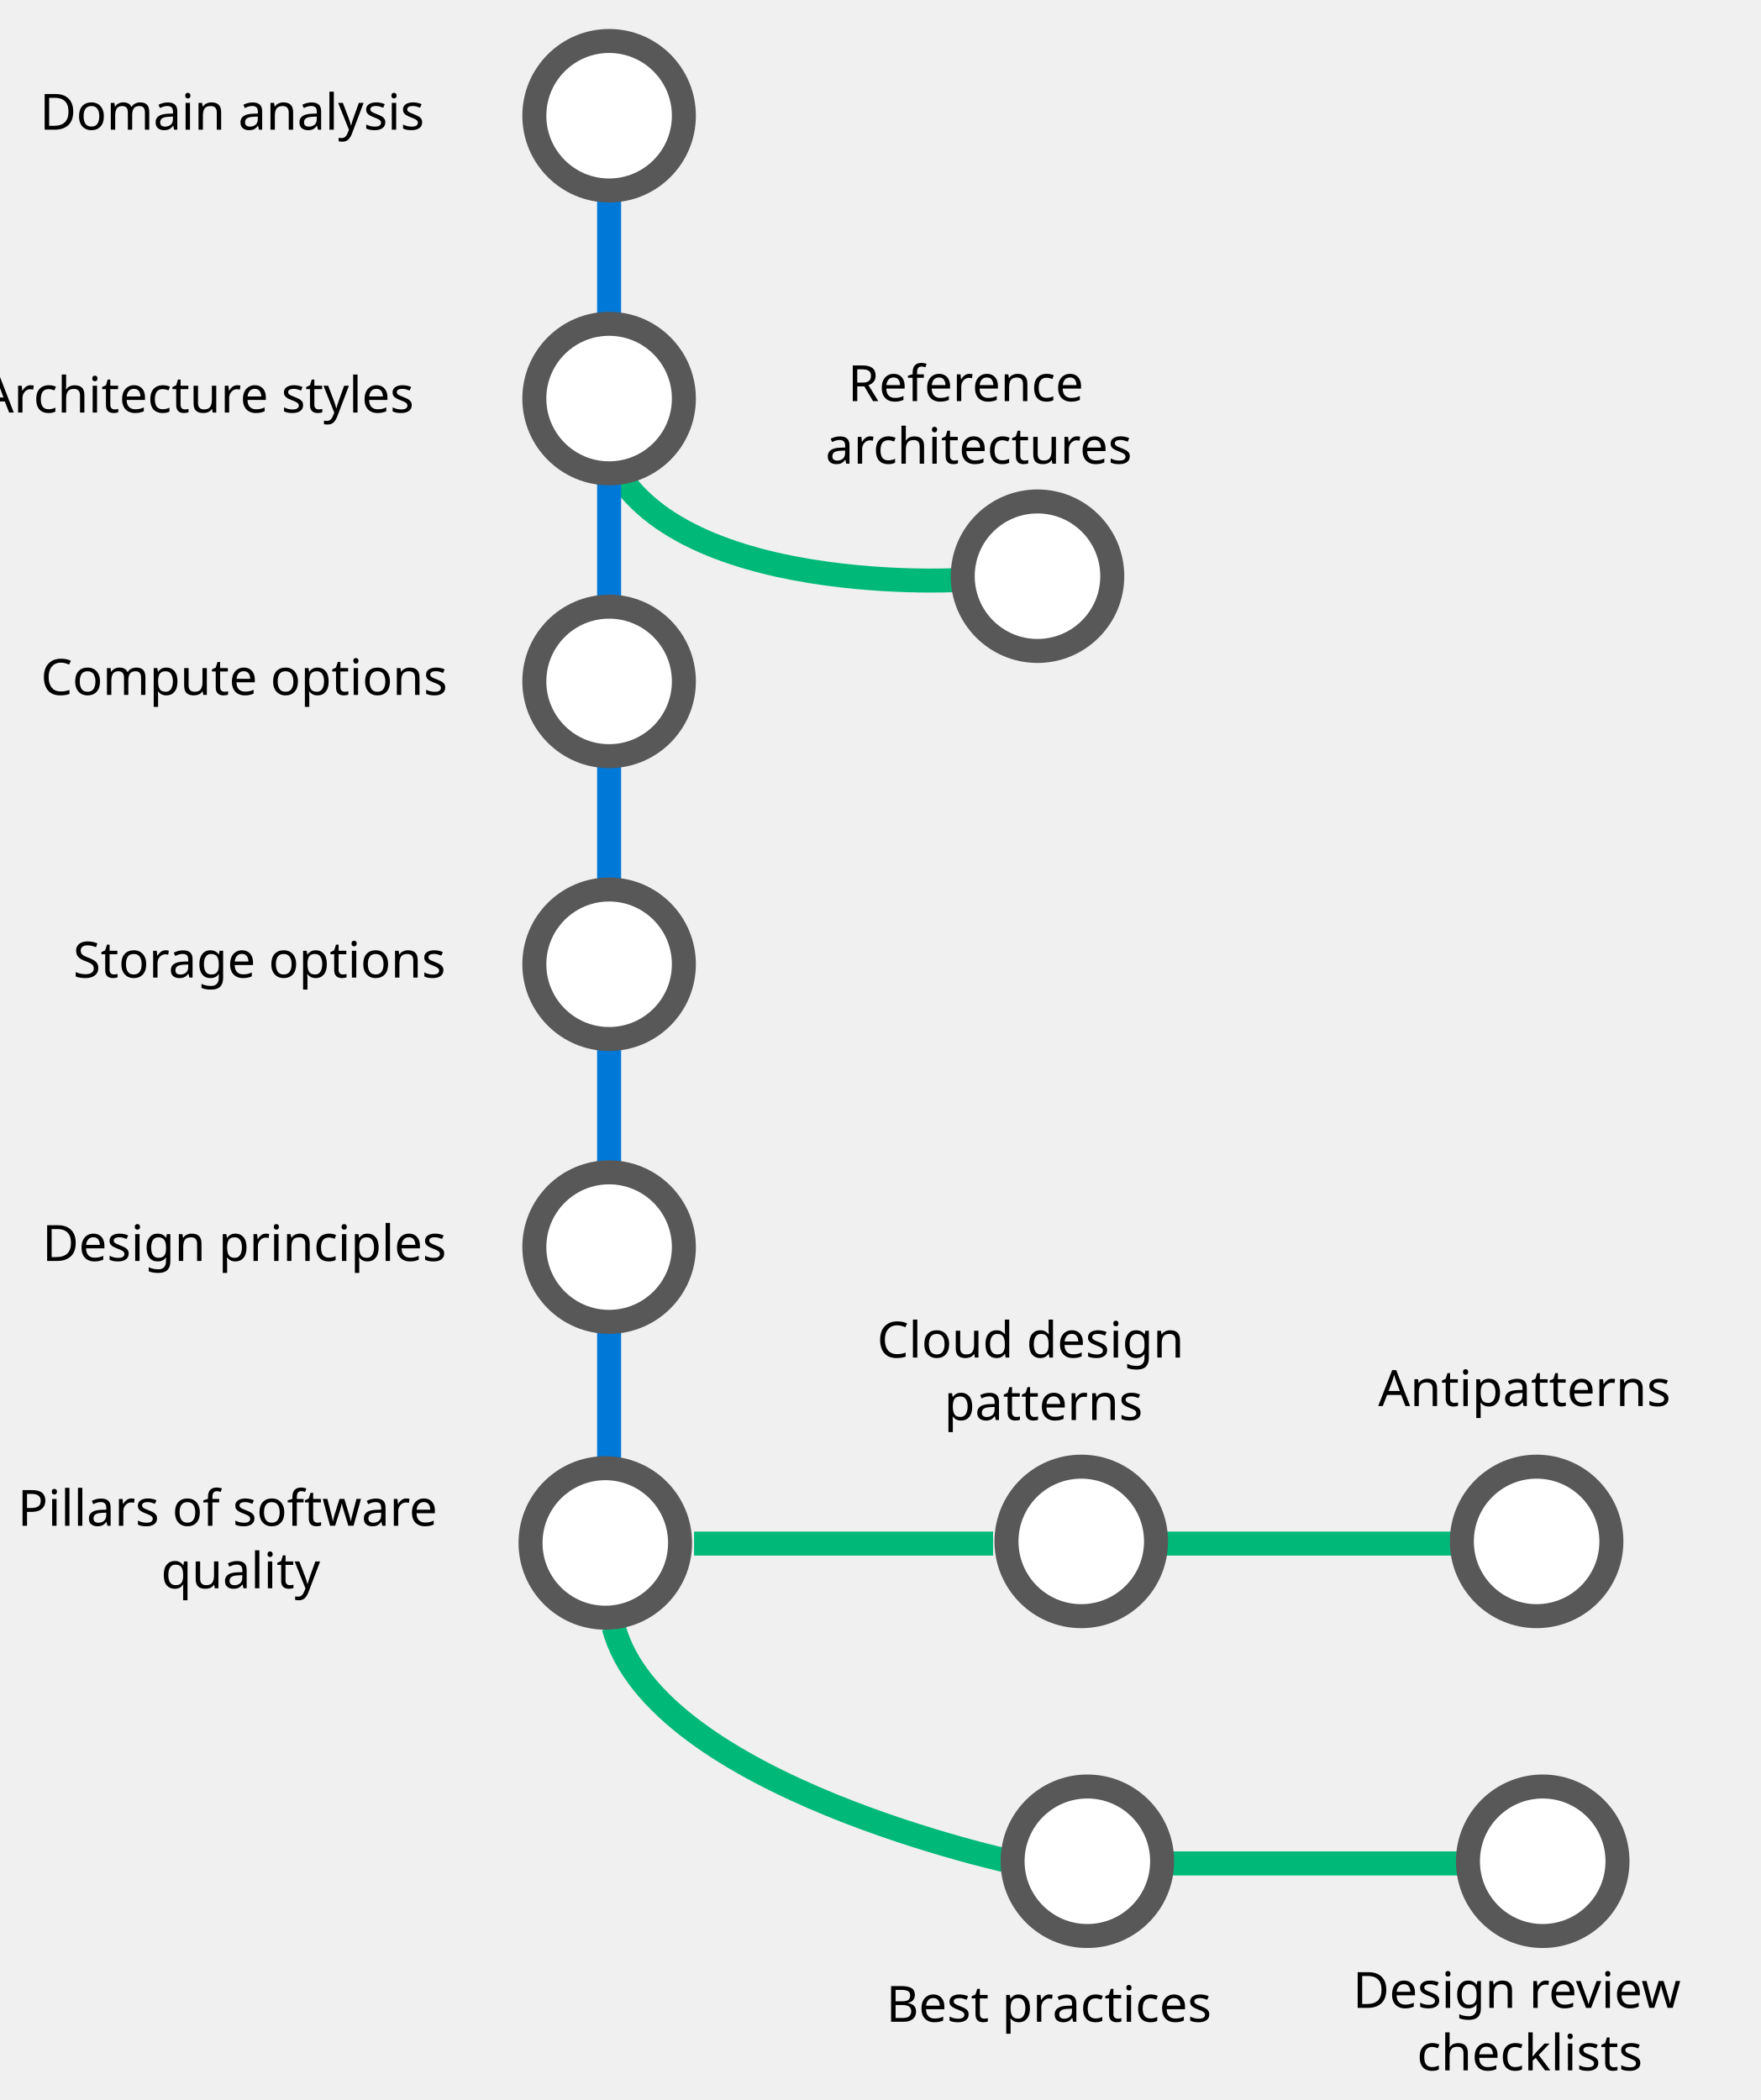
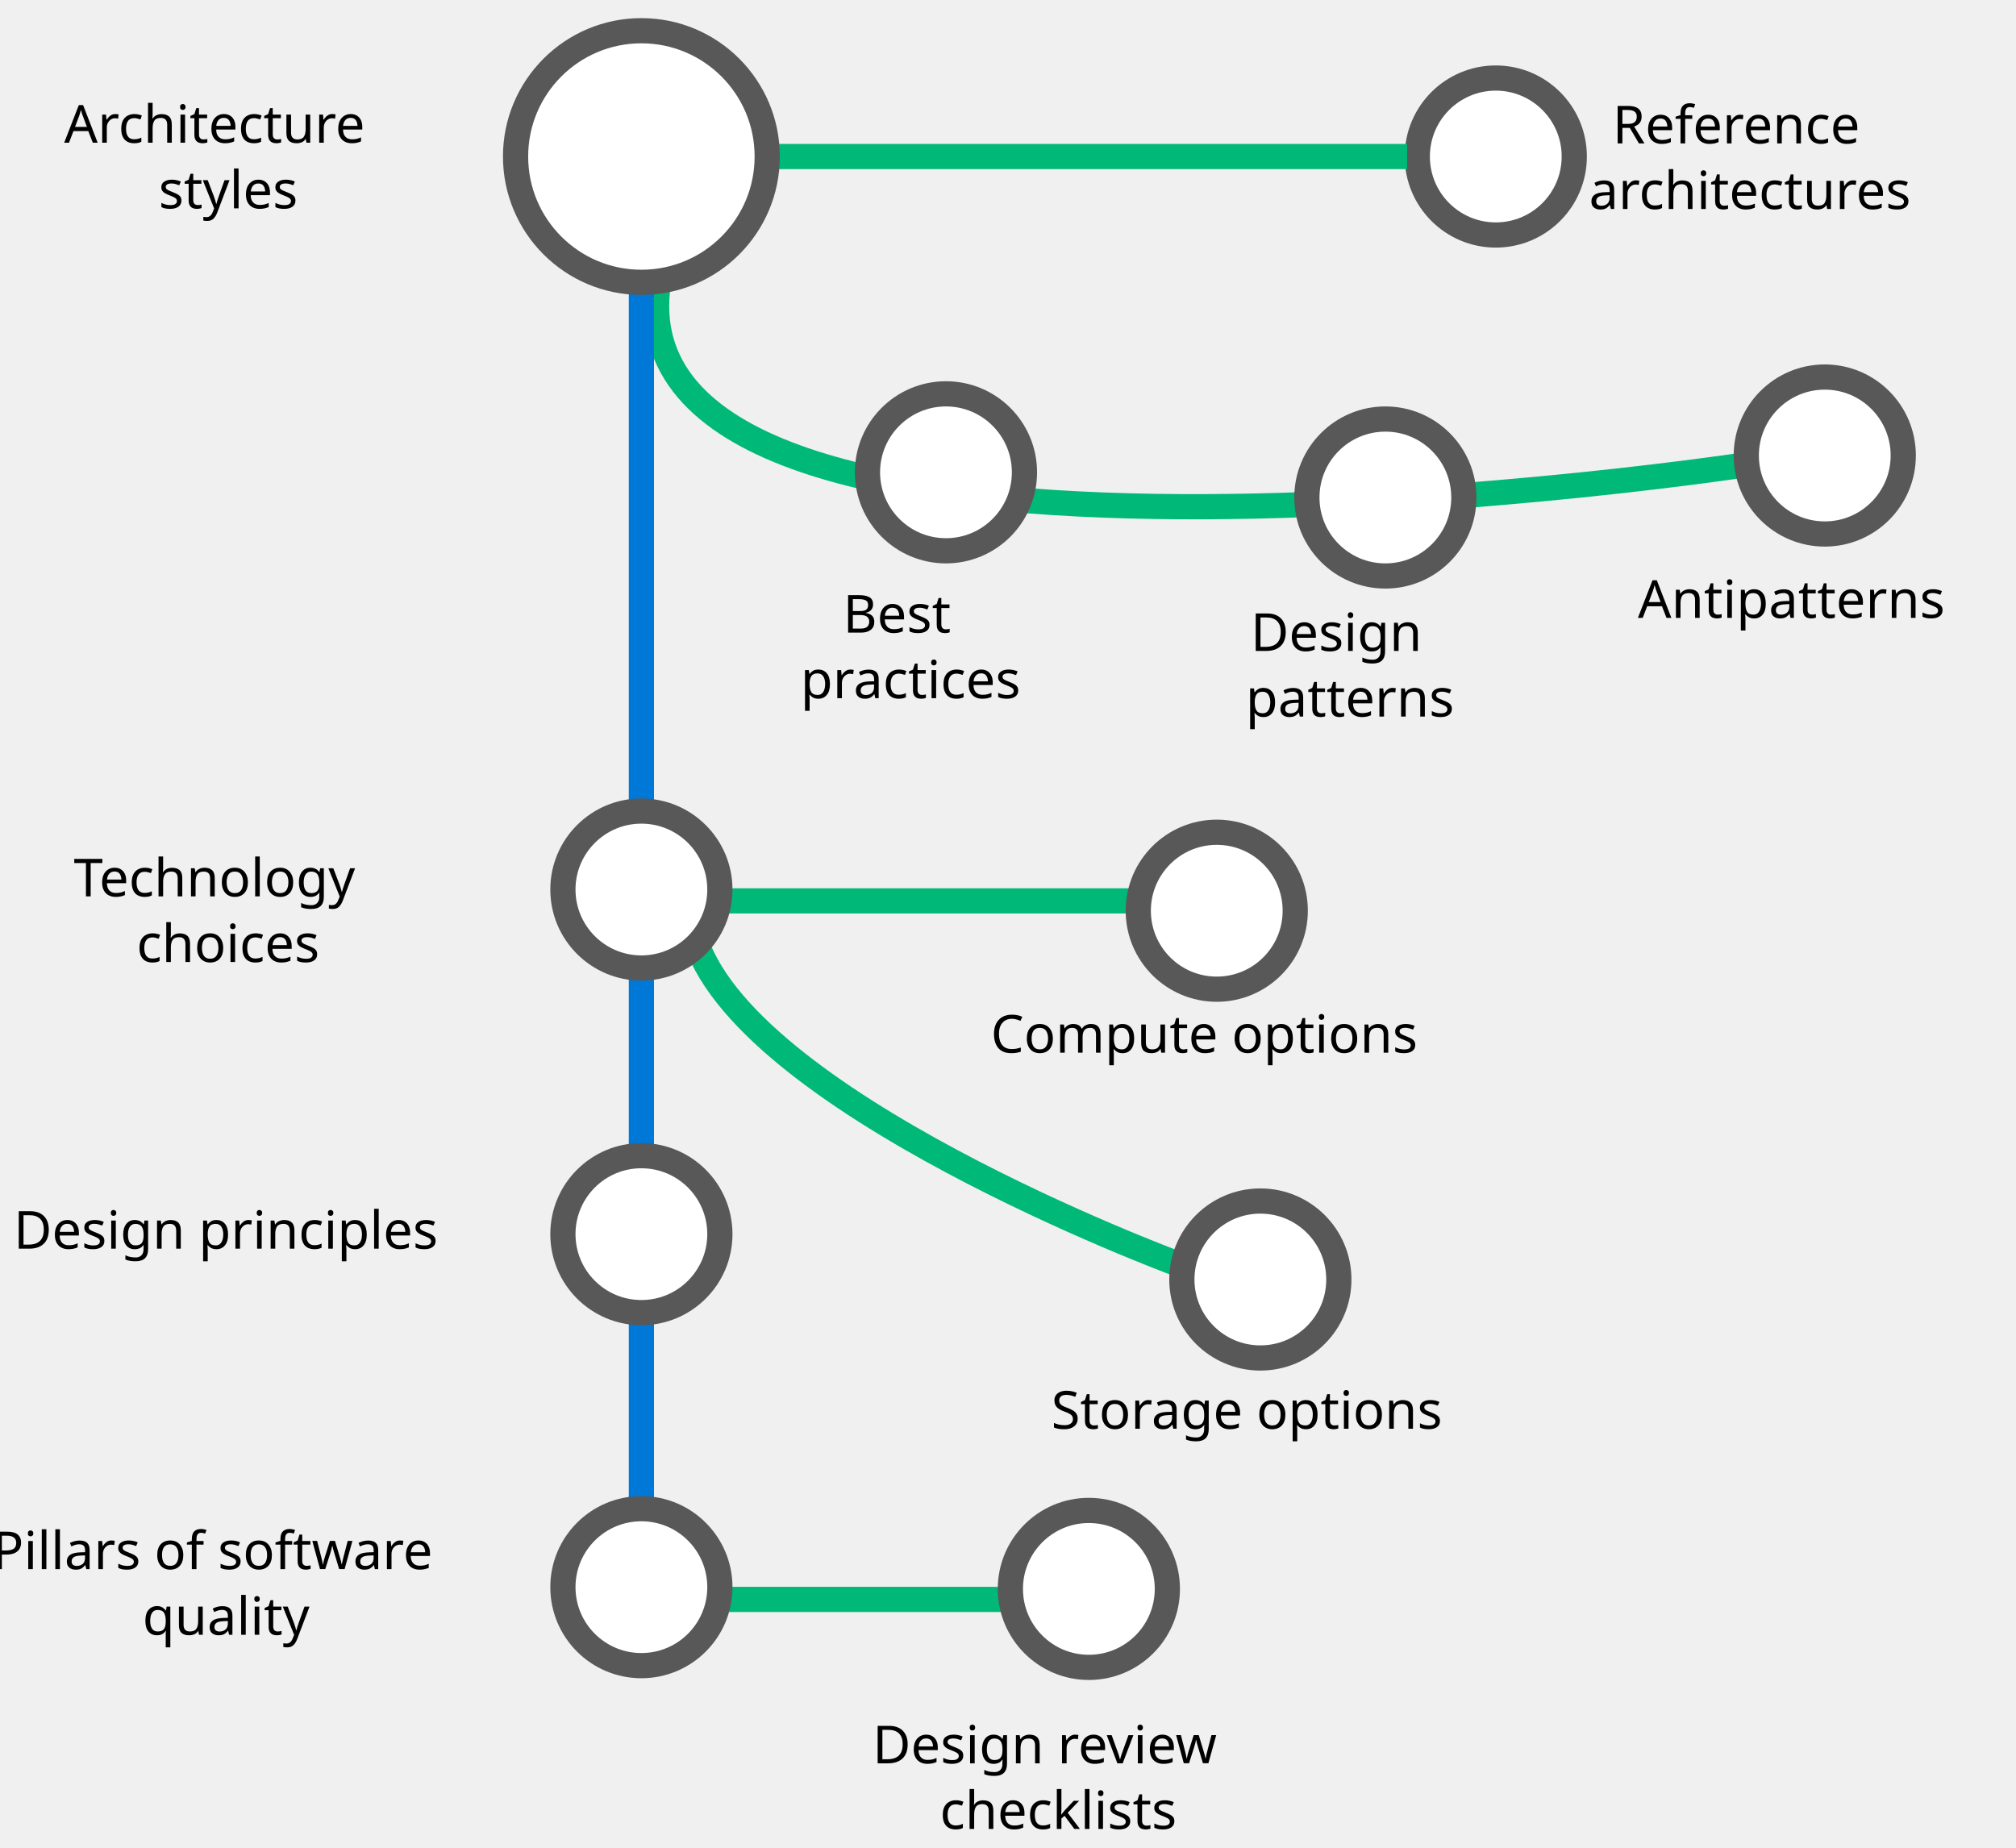
- <svg xmlns="http://www.w3.org/2000/svg" xmlns:xlink="http://www.w3.org/1999/xlink" width="440" height="525" viewBox="0 0 440 525" id="svg6224" version="1.1">
+ <svg xmlns="http://www.w3.org/2000/svg" width="480" height="440" viewBox="0 0 480 440" id="svg6224" version="1.1">
  <style type="text/css" id="style3">
      g.more_info text { fill: #000000; }
      g.more_info circle { fill:#ffffff; stroke:#585858; }
      g.more_info:hover circle  { fill: #008cd7; }
      </style>
  <defs id="defs6226">
    <marker orient="auto" refY="0" refX="0" id="Arrow2Mend" style="overflow:visible">
      <path id="path6821" style="fill:#585858;fill-opacity:1;fill-rule:evenodd;stroke:#585858;stroke-width:0.625;stroke-linejoin:round;stroke-opacity:1" d="M 8.719,4.034 -2.207,0.016 8.719,-4.002 c -1.745,2.372 -1.735,5.617 -6e-7,8.035 z" transform="scale(-0.6,-0.6)" />
    </marker>
    <marker orient="auto" refY="0" refX="0" id="Arrow2Lend" style="overflow:visible">
      <path id="path6815" style="fill:#585858;fill-opacity:1;fill-rule:evenodd;stroke:#585858;stroke-width:0.625;stroke-linejoin:round;stroke-opacity:1" d="M 8.719,4.034 -2.207,0.016 8.719,-4.002 c -1.745,2.372 -1.735,5.617 -6e-7,8.035 z" transform="matrix(-1.1,0,0,-1.1,-1.1,0)" />
    </marker>
  </defs>
-   <g id="layer1" transform="translate(-144.3452,-66.35919)">
-     <path id="path4369" d="m 508.74,452.258 -74.751,0" style="fill:none;fill-rule:evenodd;stroke:#00b978;stroke-width:6;stroke-linecap:butt;stroke-linejoin:miter;stroke-miterlimit:4;stroke-dasharray:none;stroke-opacity:1" />
-     <path id="path4365" d="m 297.723,473.157 c 10.689,39.907 100.665,58.937 100.665,58.937" style="fill:none;fill-rule:evenodd;stroke:#00b978;stroke-width:6;stroke-linecap:butt;stroke-linejoin:miter;stroke-miterlimit:4;stroke-dasharray:none;stroke-opacity:1" />
-     <path style="fill:none;fill-rule:evenodd;stroke:#00b978;stroke-width:6;stroke-linecap:butt;stroke-linejoin:miter;stroke-miterlimit:4;stroke-dasharray:none;stroke-opacity:1" d="m 294.866,175.671 c 10.689,39.907 88.543,35.704 88.543,35.704" id="path4359" />
-     <path style="fill:none;fill-rule:evenodd;stroke:#0078d7;stroke-width:6;stroke-linecap:butt;stroke-linejoin:miter;stroke-miterlimit:4;stroke-dasharray:none;stroke-opacity:1" d="m 296.591,115.998 0,329.31" id="path4351" />
-     <a id="a4198" xlink:href="https://review.docs.microsoft.com/en-us/azure/architecture/guide/domain-analysis?branch=a3g">
-       <g class="more_info" id="analysis-group">
-         <text id="text4471" y="98.781" x="216.983" style="font-style:normal;font-variant:normal;font-weight:normal;font-stretch:normal;font-size:12.5px;line-height:125%;font-family:sans-serif;-inkscape-font-specification:'sans-serif, Normal';text-align:center;letter-spacing:0px;word-spacing:0px;writing-mode:lr-tb;text-anchor:middle;fill-opacity:1;stroke:none;stroke-width:1px;stroke-linecap:butt;stroke-linejoin:miter;stroke-opacity:1" xml:space="preserve">
-           <tspan id="tspan4227" x="216.983" y="98.781">Domain analysis</tspan>
-         </text>
-         <circle style="fill-opacity:1;stroke-width:6;stroke-linecap:round;stroke-miterlimit:4;stroke-dasharray:none;stroke-dashoffset:0;stroke-opacity:1" id="path4221" cx="296.591" cy="95.29" r="18.688" />
-       </g>
-     </a>
-     <a id="a4199" xlink:href="https://review.docs.microsoft.com/en-us/azure/architecture/guide/architecture-styles/?branch=a3g">
-       <g class="more_info" id="arch-styles-group">
-         <circle r="18.688" cy="166.001" cx="296.591" id="circle4229" style="fill-opacity:1;stroke:#585858;stroke-width:6;stroke-linecap:round;stroke-miterlimit:4;stroke-dasharray:none;stroke-dashoffset:0;stroke-opacity:1" />
-         <text xml:space="preserve" style="font-style:normal;font-variant:normal;font-weight:normal;font-stretch:normal;font-size:12.5px;line-height:125%;font-family:sans-serif;-inkscape-font-specification:'sans-serif, Normal';text-align:center;letter-spacing:0px;word-spacing:0px;writing-mode:lr-tb;text-anchor:middle;fill:#000000;fill-opacity:1;stroke:none;stroke-width:1px;stroke-linecap:butt;stroke-linejoin:miter;stroke-opacity:1" x="208.443" y="169.492" id="text4231">
-           <tspan y="169.492" x="208.443" id="tspan4233">Architecture styles</tspan>
-         </text>
-       </g>
-     </a>
-     <circle style="fill:#ffffff;fill-opacity:1;stroke:#585858;stroke-width:6;stroke-linecap:round;stroke-miterlimit:4;stroke-dasharray:none;stroke-dashoffset:0;stroke-opacity:1" id="circle4239" cx="296.591" cy="378.133" r="18.688" />
-     <text id="text4241" y="381.591" x="213.545" style="font-style:normal;font-variant:normal;font-weight:normal;font-stretch:normal;font-size:12.5px;line-height:125%;font-family:sans-serif;-inkscape-font-specification:'sans-serif, Normal';text-align:center;letter-spacing:0px;word-spacing:0px;writing-mode:lr-tb;text-anchor:middle;fill:#000000;fill-opacity:1;stroke:none;stroke-width:1px;stroke-linecap:butt;stroke-linejoin:miter;stroke-opacity:1" xml:space="preserve">
-       <tspan id="tspan4243" x="213.545" y="381.591">Design principles</tspan>
+   <g id="layer1" transform="translate(-83.1299,-117.3285)">
+     <path id="path4243" d="m 239.876,184.763 c -11.922,81.063 239.091,46.46 262.635,42.673" style="fill:none;fill-rule:evenodd;stroke:#00b978;stroke-width:6;stroke-linecap:butt;stroke-linejoin:miter;stroke-miterlimit:4;stroke-dasharray:none;stroke-opacity:1" />
+     <path id="path4369" d="m 329.146,498.197 -74.751,0" style="fill:none;fill-rule:evenodd;stroke:#00b978;stroke-width:6;stroke-linecap:butt;stroke-linejoin:miter;stroke-miterlimit:4;stroke-dasharray:none;stroke-opacity:1" />
+     <path style="fill:none;fill-rule:evenodd;stroke:#00b978;stroke-width:6;stroke-linecap:butt;stroke-linejoin:miter;stroke-miterlimit:4;stroke-dasharray:none;stroke-opacity:1" d="m 248.253,339.59 c 10.689,39.907 114.748,78.519 114.748,78.519" id="path4359" />
+     <path style="fill:none;fill-rule:evenodd;stroke:#0078d7;stroke-width:6;stroke-linecap:butt;stroke-linejoin:miter;stroke-miterlimit:4;stroke-dasharray:none;stroke-opacity:1" d="m 235.842,142.528 0,341.432" id="path4351" />
+     <text xml:space="preserve" style="font-style:normal;font-variant:normal;font-weight:normal;font-stretch:normal;font-size:12.5px;line-height:125%;font-family:sans-serif;-inkscape-font-specification:'sans-serif, Normal';text-align:center;letter-spacing:0px;word-spacing:0px;writing-mode:lr-tb;text-anchor:middle;fill:#000000;fill-opacity:1;stroke:none;stroke-width:1px;stroke-linecap:butt;stroke-linejoin:miter;stroke-opacity:1" x="145.596" y="151.315" id="text4231">
+       <tspan y="151.315" x="145.596" id="tspan4233">Architecture</tspan>
+       <tspan y="166.94" x="145.596" id="tspan4251">styles</tspan>
    </text>
-     <a id="a4200" xlink:href="https://docs.microsoft.com/azure/architecture/reference-architectures/">
-       <g id="ref-arch-group" class="more_info">
-         <text id="text4235" y="166.647" x="403.608" style="font-style:normal;font-variant:normal;font-weight:normal;font-stretch:normal;font-size:12.5px;line-height:125%;font-family:sans-serif;-inkscape-font-specification:'sans-serif, Normal';text-align:center;letter-spacing:0px;word-spacing:0px;writing-mode:lr-tb;text-anchor:middle;fill:#000000;fill-opacity:1;stroke:none;stroke-width:1px;stroke-linecap:butt;stroke-linejoin:miter;stroke-opacity:1" xml:space="preserve">
-           <tspan id="tspan4205" x="403.608" y="166.647">Reference</tspan>
-           <tspan id="tspan4207" x="403.608" y="182.272">architectures</tspan>
-         </text>
-         <circle style="fill-opacity:1;stroke:#585858;stroke-width:6;stroke-linecap:round;stroke-miterlimit:4;stroke-dasharray:none;stroke-dashoffset:0;stroke-opacity:1" id="circle4245" cx="403.666" cy="210.409" r="18.688" />
-       </g>
-     </a>
-     <text id="text4277" y="240.081" x="213.496" style="font-style:normal;font-variant:normal;font-weight:normal;font-stretch:normal;font-size:12.5px;line-height:125%;font-family:sans-serif;-inkscape-font-specification:'sans-serif, Normal';text-align:center;letter-spacing:0px;word-spacing:0px;writing-mode:lr-tb;text-anchor:middle;fill:#000000;fill-opacity:1;stroke:none;stroke-width:1px;stroke-linecap:butt;stroke-linejoin:miter;stroke-opacity:1" xml:space="preserve">
-       <tspan id="tspan4279" x="213.496" y="240.081">Compute options</tspan>
+     <circle style="fill:#ffffff;fill-opacity:1;stroke:#585858;stroke-width:6;stroke-linecap:round;stroke-miterlimit:4;stroke-dasharray:none;stroke-dashoffset:0;stroke-opacity:1" id="circle4239" cx="235.842" cy="411.215" r="18.688" />
+     <text id="text4241" y="414.673" x="145.019" style="font-style:normal;font-variant:normal;font-weight:normal;font-stretch:normal;font-size:12.5px;line-height:125%;font-family:sans-serif;-inkscape-font-specification:'sans-serif, Normal';text-align:center;letter-spacing:0px;word-spacing:0px;writing-mode:lr-tb;text-anchor:middle;fill:#000000;fill-opacity:1;stroke:none;stroke-width:1px;stroke-linecap:butt;stroke-linejoin:miter;stroke-opacity:1" xml:space="preserve">
+       <tspan id="tspan4243" x="145.019" y="414.673">Design principles</tspan>
    </text>
-     <circle style="fill:#ffffff;fill-opacity:1;stroke:#585858;stroke-width:6;stroke-linecap:round;stroke-miterlimit:4;stroke-dasharray:none;stroke-dashoffset:0;stroke-opacity:1" id="circle4281" cx="296.591" cy="236.712" r="18.688" />
-     <circle r="18.688" cy="307.422" cx="296.591" id="circle4287" style="fill:#ffffff;fill-opacity:1;stroke:#585858;stroke-width:6;stroke-linecap:round;stroke-miterlimit:4;stroke-dasharray:none;stroke-dashoffset:0;stroke-opacity:1" />
-     <text xml:space="preserve" style="font-style:normal;font-variant:normal;font-weight:normal;font-stretch:normal;font-size:12.5px;line-height:125%;font-family:sans-serif;-inkscape-font-specification:'sans-serif, Normal';text-align:center;letter-spacing:0px;word-spacing:0px;writing-mode:lr-tb;text-anchor:middle;fill:#000000;fill-opacity:1;stroke:none;stroke-width:1px;stroke-linecap:butt;stroke-linejoin:miter;stroke-opacity:1" x="217.305" y="310.758" id="text4289">
-       <tspan y="310.758" x="217.305" id="tspan4291">Storage options</tspan>
+     <text id="text4235" y="151.473" x="507.899" style="font-style:normal;font-variant:normal;font-weight:normal;font-stretch:normal;font-size:12.5px;line-height:125%;font-family:sans-serif;-inkscape-font-specification:'sans-serif, Normal';text-align:center;letter-spacing:0px;word-spacing:0px;writing-mode:lr-tb;text-anchor:middle;fill:#000000;fill-opacity:1;stroke:none;stroke-width:1px;stroke-linecap:butt;stroke-linejoin:miter;stroke-opacity:1" xml:space="preserve">
+       <tspan id="tspan4205" x="507.899" y="151.473">Reference</tspan>
+       <tspan id="tspan4207" x="507.899" y="167.098">architectures</tspan>
    </text>
-     <text id="text4241-6" y="447.804" x="212.595" style="font-style:normal;font-variant:normal;font-weight:normal;font-stretch:normal;font-size:12.5px;line-height:125%;font-family:sans-serif;-inkscape-font-specification:'sans-serif, Normal';text-align:center;letter-spacing:0px;word-spacing:0px;writing-mode:lr-tb;text-anchor:middle;fill:#000000;fill-opacity:1;stroke:none;stroke-width:1px;stroke-linecap:butt;stroke-linejoin:miter;stroke-opacity:1" xml:space="preserve">
-       <tspan id="tspan4243-2" x="212.595" y="447.804">Pillars of software</tspan>
-       <tspan x="212.595" y="463.429" id="tspan4445">quality</tspan>
+     <circle style="fill:#ffffff;fill-opacity:1;stroke:#585858;stroke-width:6;stroke-linecap:round;stroke-miterlimit:4;stroke-dasharray:none;stroke-dashoffset:0;stroke-opacity:1" id="circle4245" cx="439.267" cy="154.601" r="18.688" />
+     <text id="text4277" y="367.998" x="377.968" style="font-style:normal;font-variant:normal;font-weight:normal;font-stretch:normal;font-size:12.5px;line-height:125%;font-family:sans-serif;-inkscape-font-specification:'sans-serif, Normal';text-align:center;letter-spacing:0px;word-spacing:0px;writing-mode:lr-tb;text-anchor:middle;fill:#000000;fill-opacity:1;stroke:none;stroke-width:1px;stroke-linecap:butt;stroke-linejoin:miter;stroke-opacity:1" xml:space="preserve">
+       <tspan id="tspan4279" x="377.968" y="367.998">Compute options</tspan>
    </text>
-     <path style="fill:none;fill-rule:evenodd;stroke:#00b978;stroke-width:6;stroke-linecap:butt;stroke-linejoin:miter;stroke-miterlimit:4;stroke-dasharray:none;stroke-opacity:1" d="m 392.573,452.258 -74.751,0" id="path4447" />
-     <text xml:space="preserve" style="font-style:normal;font-variant:normal;font-weight:normal;font-stretch:normal;font-size:12.5px;line-height:125%;font-family:sans-serif;-inkscape-font-specification:'sans-serif, Normal';text-align:center;letter-spacing:0px;word-spacing:0px;writing-mode:lr-tb;text-anchor:middle;fill:#000000;fill-opacity:1;stroke:none;stroke-width:1px;stroke-linecap:butt;stroke-linejoin:miter;stroke-opacity:1" x="413.298" y="405.749" id="text4253">
-       <tspan id="tspan4377" x="413.298" y="405.749">Cloud design</tspan>
-       <tspan id="tspan4379" x="413.298" y="421.374">patterns</tspan>
+     <text xml:space="preserve" style="font-style:normal;font-variant:normal;font-weight:normal;font-stretch:normal;font-size:12.5px;line-height:125%;font-family:sans-serif;-inkscape-font-specification:'sans-serif, Normal';text-align:center;letter-spacing:0px;word-spacing:0px;writing-mode:lr-tb;text-anchor:middle;fill:#000000;fill-opacity:1;stroke:none;stroke-width:1px;stroke-linecap:butt;stroke-linejoin:miter;stroke-opacity:1" x="388.113" y="457.551" id="text4289">
+       <tspan y="457.551" x="388.113" id="tspan4291">Storage options</tspan>
    </text>
-     <text id="text4259" y="417.871" x="533.506" style="font-style:normal;font-variant:normal;font-weight:normal;font-stretch:normal;font-size:12.5px;line-height:125%;font-family:sans-serif;-inkscape-font-specification:'sans-serif, Normal';text-align:center;letter-spacing:0px;word-spacing:0px;writing-mode:lr-tb;text-anchor:middle;fill:#000000;fill-opacity:1;stroke:none;stroke-width:1px;stroke-linecap:butt;stroke-linejoin:miter;stroke-opacity:1" xml:space="preserve">
-       <tspan id="tspan4261" x="533.506" y="417.871">Antipatterns</tspan>
+     <text id="text4241-6" y="490.988" x="145.065" style="font-style:normal;font-variant:normal;font-weight:normal;font-stretch:normal;font-size:12.5px;line-height:125%;font-family:sans-serif;-inkscape-font-specification:'sans-serif, Normal';text-align:center;letter-spacing:0px;word-spacing:0px;writing-mode:lr-tb;text-anchor:middle;fill:#000000;fill-opacity:1;stroke:none;stroke-width:1px;stroke-linecap:butt;stroke-linejoin:miter;stroke-opacity:1" xml:space="preserve">
+       <tspan id="tspan4243-2" x="145.065" y="490.988">Pillars of software</tspan>
+       <tspan x="145.065" y="506.613" id="tspan4445">quality</tspan>
    </text>
-     <circle style="fill:#ffffff;fill-opacity:1;stroke:#585858;stroke-width:6;stroke-linecap:round;stroke-miterlimit:4;stroke-dasharray:none;stroke-dashoffset:0;stroke-opacity:1" id="circle4263" cx="528.421" cy="451.711" r="18.688" />
-     <circle r="18.688" cy="451.711" cx="414.604" id="circle4367" style="fill:#ffffff;fill-opacity:1;stroke:#585858;stroke-width:6;stroke-linecap:round;stroke-miterlimit:4;stroke-dasharray:none;stroke-dashoffset:0;stroke-opacity:1" />
-     <path id="path4369-6" d="m 510.264,532.221 -74.751,0" style="fill:none;fill-rule:evenodd;stroke:#00b978;stroke-width:6;stroke-linecap:butt;stroke-linejoin:miter;stroke-miterlimit:4;stroke-dasharray:none;stroke-opacity:1" />
-     <circle style="fill:#ffffff;fill-opacity:1;stroke:#585858;stroke-width:6;stroke-linecap:round;stroke-miterlimit:4;stroke-dasharray:none;stroke-dashoffset:0;stroke-opacity:1" id="circle4263-7" cx="529.944" cy="531.674" r="18.688" />
-     <circle r="18.688" cy="531.674" cx="416.128" id="circle4367-3" style="fill:#ffffff;fill-opacity:1;stroke:#585858;stroke-width:6;stroke-linecap:round;stroke-miterlimit:4;stroke-dasharray:none;stroke-dashoffset:0;stroke-opacity:1" />
-     <text xml:space="preserve" style="font-style:normal;font-variant:normal;font-weight:normal;font-stretch:normal;font-size:12.5px;line-height:125%;font-family:sans-serif;-inkscape-font-specification:'sans-serif, Normal';text-align:center;letter-spacing:0px;word-spacing:0px;writing-mode:lr-tb;text-anchor:middle;fill:#000000;fill-opacity:1;stroke:none;stroke-width:1px;stroke-linecap:butt;stroke-linejoin:miter;stroke-opacity:1" x="414.636" y="571.799" id="text4253-9">
-       <tspan id="tspan4379-5" x="414.636" y="571.799">Best practices</tspan>
+     <path style="fill:none;fill-rule:evenodd;stroke:#00b978;stroke-width:6;stroke-linecap:butt;stroke-linejoin:miter;stroke-miterlimit:4;stroke-dasharray:none;stroke-opacity:1" d="m 418.174,154.601 -151.894,0" id="path4447" />
+     <text xml:space="preserve" style="font-style:normal;font-variant:normal;font-weight:normal;font-stretch:normal;font-size:12.5px;line-height:125%;font-family:sans-serif;-inkscape-font-specification:'sans-serif, Normal';text-align:center;letter-spacing:0px;word-spacing:0px;writing-mode:lr-tb;text-anchor:middle;fill:#000000;fill-opacity:1;stroke:none;stroke-width:1px;stroke-linecap:butt;stroke-linejoin:miter;stroke-opacity:1" x="412.674" y="272.335" id="text4253">
+       <tspan id="tspan4377" x="412.674" y="272.335">Design</tspan>
+       <tspan id="tspan4379" x="412.674" y="287.96">patterns</tspan>
    </text>
-     <text id="text4259-5" y="568.326" x="534.835" style="font-style:normal;font-variant:normal;font-weight:normal;font-stretch:normal;font-size:12.5px;line-height:125%;font-family:sans-serif;-inkscape-font-specification:'sans-serif, Normal';text-align:center;letter-spacing:0px;word-spacing:0px;writing-mode:lr-tb;text-anchor:middle;fill:#000000;fill-opacity:1;stroke:none;stroke-width:1px;stroke-linecap:butt;stroke-linejoin:miter;stroke-opacity:1" xml:space="preserve">
-       <tspan id="tspan4261-5" x="534.835" y="568.326">Design review</tspan>
-       <tspan x="534.835" y="583.951" id="tspan4550">checklists</tspan>
+     <text id="text4259" y="264.467" x="517.778" style="font-style:normal;font-variant:normal;font-weight:normal;font-stretch:normal;font-size:12.5px;line-height:125%;font-family:sans-serif;-inkscape-font-specification:'sans-serif, Normal';text-align:center;letter-spacing:0px;word-spacing:0px;writing-mode:lr-tb;text-anchor:middle;fill:#000000;fill-opacity:1;stroke:none;stroke-width:1px;stroke-linecap:butt;stroke-linejoin:miter;stroke-opacity:1" xml:space="preserve">
+       <tspan id="tspan4261" x="517.778" y="264.467">Antipatterns</tspan>
    </text>
-     <circle style="fill:#ffffff;fill-opacity:1;stroke:#585858;stroke-width:6;stroke-linecap:round;stroke-miterlimit:4;stroke-dasharray:none;stroke-dashoffset:0;stroke-opacity:1" id="circle4239-2" cx="295.64" cy="452.095" r="18.688" />
+     <circle style="fill:#ffffff;fill-opacity:1;stroke:#585858;stroke-width:6;stroke-linecap:round;stroke-miterlimit:4;stroke-dasharray:none;stroke-dashoffset:0;stroke-opacity:1" id="circle4263" cx="383.215" cy="422.016" r="18.688" />
+     <path id="path4369-6" d="m 365.793,331.854 -114.037,0" style="fill:none;fill-rule:evenodd;stroke:#00b978;stroke-width:6;stroke-linecap:butt;stroke-linejoin:miter;stroke-miterlimit:4;stroke-dasharray:none;stroke-opacity:1" />
+     <circle style="fill:#ffffff;fill-opacity:1;stroke:#585858;stroke-width:6;stroke-linecap:round;stroke-miterlimit:4;stroke-dasharray:none;stroke-dashoffset:0;stroke-opacity:1" id="circle4263-7" cx="342.383" cy="495.694" r="18.688" />
+     <text xml:space="preserve" style="font-style:normal;font-variant:normal;font-weight:normal;font-stretch:normal;font-size:12.5px;line-height:125%;font-family:sans-serif;-inkscape-font-specification:'sans-serif, Normal';text-align:center;letter-spacing:0px;word-spacing:0px;writing-mode:lr-tb;text-anchor:middle;fill:#000000;fill-opacity:1;stroke:none;stroke-width:1px;stroke-linecap:butt;stroke-linejoin:miter;stroke-opacity:1" x="308.055" y="267.967" id="text4253-9">
+       <tspan id="tspan4379-5" x="308.055" y="267.967">Best</tspan>
+       <tspan x="308.055" y="283.592" id="tspan4227">practices</tspan>
+     </text>
+     <text id="text4259-5" y="537.224" x="343.234" style="font-style:normal;font-variant:normal;font-weight:normal;font-stretch:normal;font-size:12.5px;line-height:125%;font-family:sans-serif;-inkscape-font-specification:'sans-serif, Normal';text-align:center;letter-spacing:0px;word-spacing:0px;writing-mode:lr-tb;text-anchor:middle;fill:#000000;fill-opacity:1;stroke:none;stroke-width:1px;stroke-linecap:butt;stroke-linejoin:miter;stroke-opacity:1" xml:space="preserve">
+       <tspan id="tspan4261-5" x="343.234" y="537.224">Design review</tspan>
+       <tspan x="343.234" y="552.849" id="tspan4550">checklists</tspan>
+     </text>
+     <circle style="fill:#ffffff;fill-opacity:1;stroke:#585858;stroke-width:6;stroke-linecap:round;stroke-miterlimit:4;stroke-dasharray:none;stroke-dashoffset:0;stroke-opacity:1" id="circle4239-2" cx="235.842" cy="495.279" r="18.688" />
+     <circle r="18.688" cy="329.151" cx="235.842" id="circle4199" style="fill:#ffffff;fill-opacity:1;stroke:#585858;stroke-width:6;stroke-linecap:round;stroke-miterlimit:4;stroke-dasharray:none;stroke-dashoffset:0;stroke-opacity:1" />
+     <text xml:space="preserve" style="font-style:normal;font-variant:normal;font-weight:normal;font-stretch:normal;font-size:12.5px;line-height:125%;font-family:sans-serif;-inkscape-font-specification:'sans-serif, Normal';text-align:center;letter-spacing:0px;word-spacing:0px;writing-mode:lr-tb;text-anchor:middle;fill:#000000;fill-opacity:1;stroke:none;stroke-width:1px;stroke-linecap:butt;stroke-linejoin:miter;stroke-opacity:1" x="145.556" y="330.783" id="text4201">
+       <tspan y="330.783" x="145.556" id="tspan4203">Technology</tspan>
+       <tspan y="346.408" x="145.556" id="tspan4249">choices</tspan>
+     </text>
+     <circle r="18.688" cy="334.198" cx="372.834" id="circle4287" style="fill:#ffffff;fill-opacity:1;stroke:#585858;stroke-width:6;stroke-linecap:round;stroke-miterlimit:4;stroke-dasharray:none;stroke-dashoffset:0;stroke-opacity:1" />
+     <circle r="18.688" cy="229.801" cx="308.36" id="circle4367-3" style="fill:#ffffff;fill-opacity:1;stroke:#585858;stroke-width:6;stroke-linecap:round;stroke-miterlimit:4;stroke-dasharray:none;stroke-dashoffset:0;stroke-opacity:1" />
+     <circle style="fill:#ffffff;fill-opacity:1;stroke:#585858;stroke-width:6;stroke-linecap:round;stroke-miterlimit:4;stroke-dasharray:none;stroke-dashoffset:0;stroke-opacity:1" id="circle4281" cx="517.598" cy="225.801" r="18.688" />
+     <circle r="18.688" cy="235.801" cx="412.979" id="circle4367" style="fill:#ffffff;fill-opacity:1;stroke:#585858;stroke-width:6;stroke-linecap:round;stroke-miterlimit:4;stroke-dasharray:none;stroke-dashoffset:0;stroke-opacity:1" />
+     <circle r="29.958" cy="154.601" cx="235.842" id="circle4229" style="fill:#ffffff;fill-opacity:1;stroke:#585858;stroke-width:6;stroke-linecap:round;stroke-miterlimit:4;stroke-dasharray:none;stroke-dashoffset:0;stroke-opacity:1" />
  </g>
</svg>
